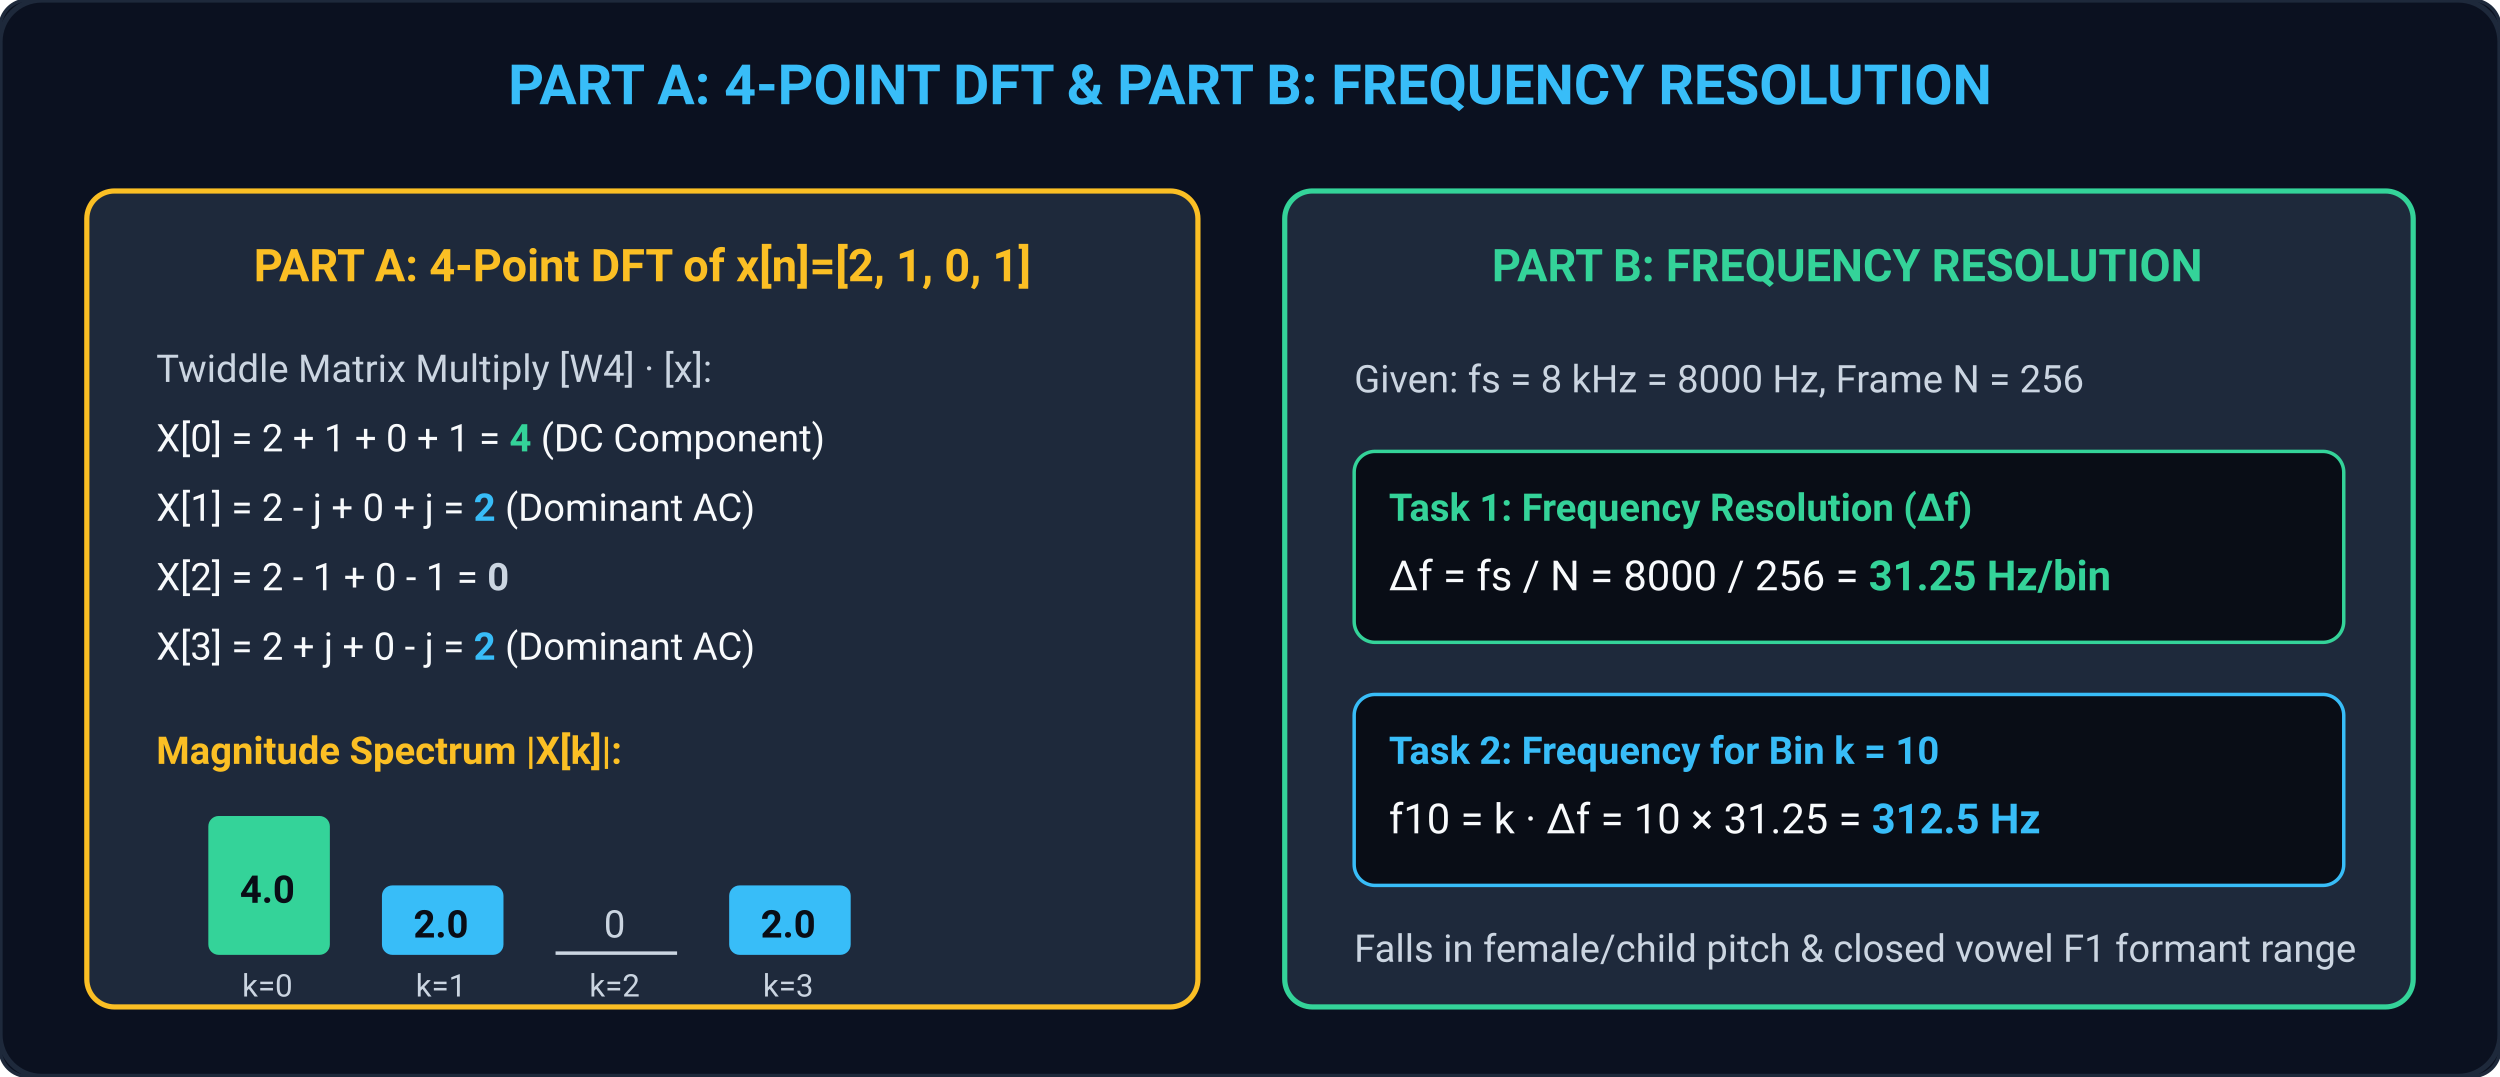
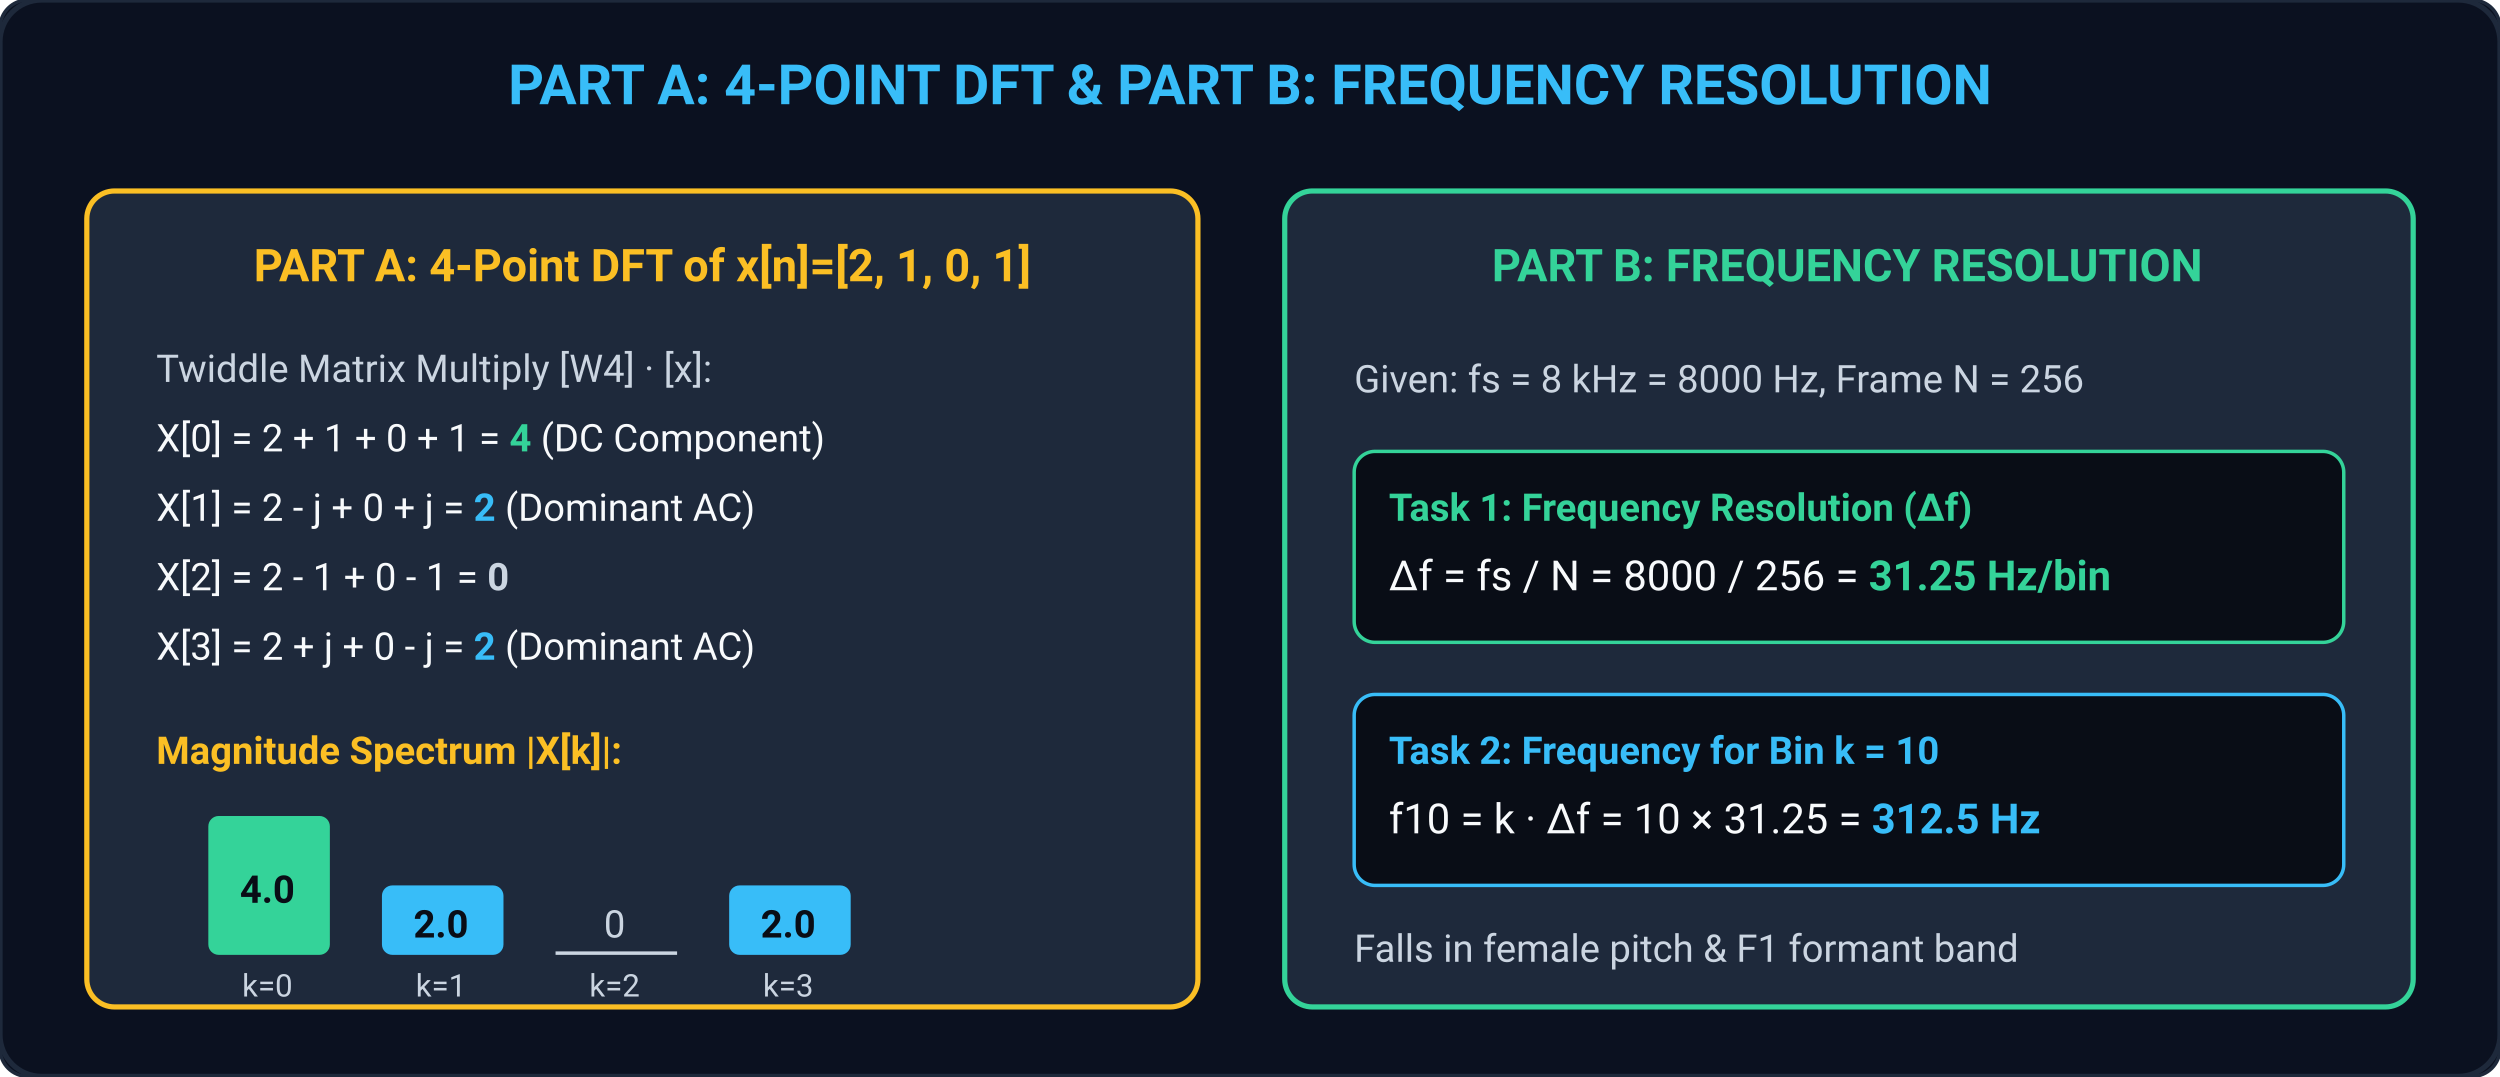
- <svg xmlns="http://www.w3.org/2000/svg" viewBox="0 0 720 310" width="100%" height="auto" class="flowchart-svg" style="max-width: 100%; width: 100%; height: auto; display: block; margin: 0 auto; font-family: -apple-system, BlinkMacSystemFont, 'Segoe UI', Roboto, Helvetica, Arial, sans-serif;">
+ <svg xmlns="http://www.w3.org/2000/svg" viewBox="0 0 720 310" width="100%" height="310" class="flowchart-svg" style="max-width: 720px; width: 100%; height: auto; display: block; margin: 0 auto; font-family: -apple-system, BlinkMacSystemFont, 'Segoe UI', Roboto, Helvetica, Arial, sans-serif;">
  <rect width="100%" height="100%" fill="#0b1120" rx="8" stroke="#1e293b" stroke-width="1" />
  <defs>
    <linearGradient id="gradCard" x1="0%" y1="0%" x2="100%" y2="100%">
      <stop offset="0%" stop-color="#1e293b" />
      <stop offset="100%" stop-color="#0f172a" />
    </linearGradient>
    <linearGradient id="gradCyan" x1="0%" y1="0%" x2="100%" y2="100%">
      <stop offset="0%" stop-color="#38bdf8" />
      <stop offset="100%" stop-color="#0284c7" />
    </linearGradient>
    <linearGradient id="gradEmerald" x1="0%" y1="0%" x2="100%" y2="100%">
      <stop offset="0%" stop-color="#34d399" />
      <stop offset="100%" stop-color="#059669" />
    </linearGradient>
    <linearGradient id="gradAmber" x1="0%" y1="0%" x2="100%" y2="100%">
      <stop offset="0%" stop-color="#fbbf24" />
      <stop offset="100%" stop-color="#d97706" />
    </linearGradient>
    <linearGradient id="gradPurple" x1="0%" y1="0%" x2="100%" y2="100%">
      <stop offset="0%" stop-color="#c084fc" />
      <stop offset="100%" stop-color="#9333ea" />
    </linearGradient>
    <linearGradient id="gradRose" x1="0%" y1="0%" x2="100%" y2="100%">
      <stop offset="0%" stop-color="#fb7185" />
      <stop offset="100%" stop-color="#e11d48" />
    </linearGradient>
    <filter id="shadow" x="-5%" y="-5%" width="110%" height="115%">
      <feDropShadow dx="0" dy="4" stdDeviation="6" flood-color="#000000" flood-opacity="0.4" />
    </filter>
    <marker id="arrCyan" viewBox="0 0 10 10" refX="6" refY="5" markerWidth="6" markerHeight="6" orient="auto-start-reverse">
      <path d="M 0 1 L 10 5 L 0 9 z" fill="#38bdf8" />
    </marker>
    <marker id="arrEmerald" viewBox="0 0 10 10" refX="6" refY="5" markerWidth="6" markerHeight="6" orient="auto-start-reverse">
      <path d="M 0 1 L 10 5 L 0 9 z" fill="#34d399" />
    </marker>
    <marker id="arrAmber" viewBox="0 0 10 10" refX="6" refY="5" markerWidth="6" markerHeight="6" orient="auto-start-reverse">
      <path d="M 0 1 L 10 5 L 0 9 z" fill="#fbbf24" />
    </marker>
  </defs>
  <rect width="720" height="310" rx="12" fill="#0b1120" stroke="#1e293b" stroke-width="1.5" />
  <text x="360" y="30" font-size="16" font-weight="bold" fill="#38bdf8" text-anchor="middle">PART A: 4-POINT DFT &amp; PART B: FREQUENCY RESOLUTION</text>
  <g transform="translate(25, 55)">
    <rect width="320" height="235" rx="8" fill="#1e293b" stroke="#fbbf24" stroke-width="1.5" />
    <text x="160" y="26" font-size="13" font-weight="bold" fill="#fbbf24" text-anchor="middle">PART A: 4-Point DFT of x[n]=[2, 1, 0, 1]</text>
    <text x="20" y="55" font-size="11" fill="#cbd5e1">Twiddle Matrix Multiply [W4] · [x]:</text>
    <text x="20" y="75" font-size="11" fill="#f8fafc">X[0] = 2 + 1 + 0 + 1 = <tspan fill="#34d399" font-weight="bold">4</tspan> (DC Component)</text>
    <text x="20" y="95" font-size="11" fill="#f8fafc">X[1] = 2 - j + 0 + j = <tspan fill="#38bdf8" font-weight="bold">2</tspan> (Dominant AC)</text>
    <text x="20" y="115" font-size="11" fill="#f8fafc">X[2] = 2 - 1 + 0 - 1 = <tspan fill="#cbd5e1" font-weight="bold">0</tspan>
    </text>
    <text x="20" y="135" font-size="11" fill="#f8fafc">X[3] = 2 + j + 0 - j = <tspan fill="#38bdf8" font-weight="bold">2</tspan> (Dominant AC)</text>
    <text x="20" y="165" font-size="11" font-weight="bold" fill="#fbbf24">Magnitude Spectrum |X[k]|:</text>
    <rect x="35" y="180" width="35" height="40" fill="#34d399" rx="3" />
    <text x="52" y="205" font-size="11" fill="#090d16" font-weight="bold" text-anchor="middle">4.0</text>
    <rect x="85" y="200" width="35" height="20" fill="#38bdf8" rx="3" />
    <text x="102" y="215" font-size="11" fill="#090d16" font-weight="bold" text-anchor="middle">2.0</text>
    <rect x="135" y="219" width="35" height="1" fill="#cbd5e1" />
    <text x="152" y="215" font-size="11" fill="#cbd5e1" text-anchor="middle">0</text>
    <rect x="185" y="200" width="35" height="20" fill="#38bdf8" rx="3" />
    <text x="202" y="215" font-size="11" fill="#090d16" font-weight="bold" text-anchor="middle">2.0</text>
    <text x="52" y="232" font-size="9" fill="#cbd5e1" text-anchor="middle">k=0</text>
    <text x="102" y="232" font-size="9" fill="#cbd5e1" text-anchor="middle">k=1</text>
    <text x="152" y="232" font-size="9" fill="#cbd5e1" text-anchor="middle">k=2</text>
    <text x="202" y="232" font-size="9" fill="#cbd5e1" text-anchor="middle">k=3</text>
  </g>
  <g transform="translate(370, 55)">
    <rect width="325" height="235" rx="8" fill="#1e293b" stroke="#34d399" stroke-width="1.5" />
    <text x="162" y="26" font-size="13" font-weight="bold" fill="#34d399" text-anchor="middle">PART B: FREQUENCY RESOLUTION</text>
    <text x="20" y="58" font-size="11" fill="#cbd5e1">Given: fs = 8 kHz = 8000 Hz, Frame N = 256</text>
    <rect x="20" y="75" width="285" height="55" rx="6" fill="#090d16" stroke="#34d399" />
    <text x="30" y="95" font-size="11" font-weight="bold" fill="#34d399">Task 1: Frequency Resolution (Δf)</text>
    <text x="30" y="115" font-size="12" fill="#f8fafc">Δf = fs / N = 8000 / 256 = <tspan fill="#34d399" font-weight="bold">31.25 Hz/bin</tspan>
    </text>
    <rect x="20" y="145" width="285" height="55" rx="6" fill="#090d16" stroke="#38bdf8" />
    <text x="30" y="165" font-size="11" font-weight="bold" fill="#38bdf8">Task 2: Frequency for Bin k = 10</text>
    <text x="30" y="185" font-size="12" fill="#f8fafc">f10 = k · Δf = 10 × 31.25 = <tspan fill="#38bdf8" font-weight="bold">312.5 Hz</tspan>
    </text>
-     <text x="20" y="222" font-size="11" fill="#cbd5e1">Falls in female/child pitch &amp; closed vowel F1 formant range</text>
+     <text x="20" y="222" font-size="11" fill="#cbd5e1">Falls in female pitch &amp; F1 formant band</text>
  </g>
</svg>
